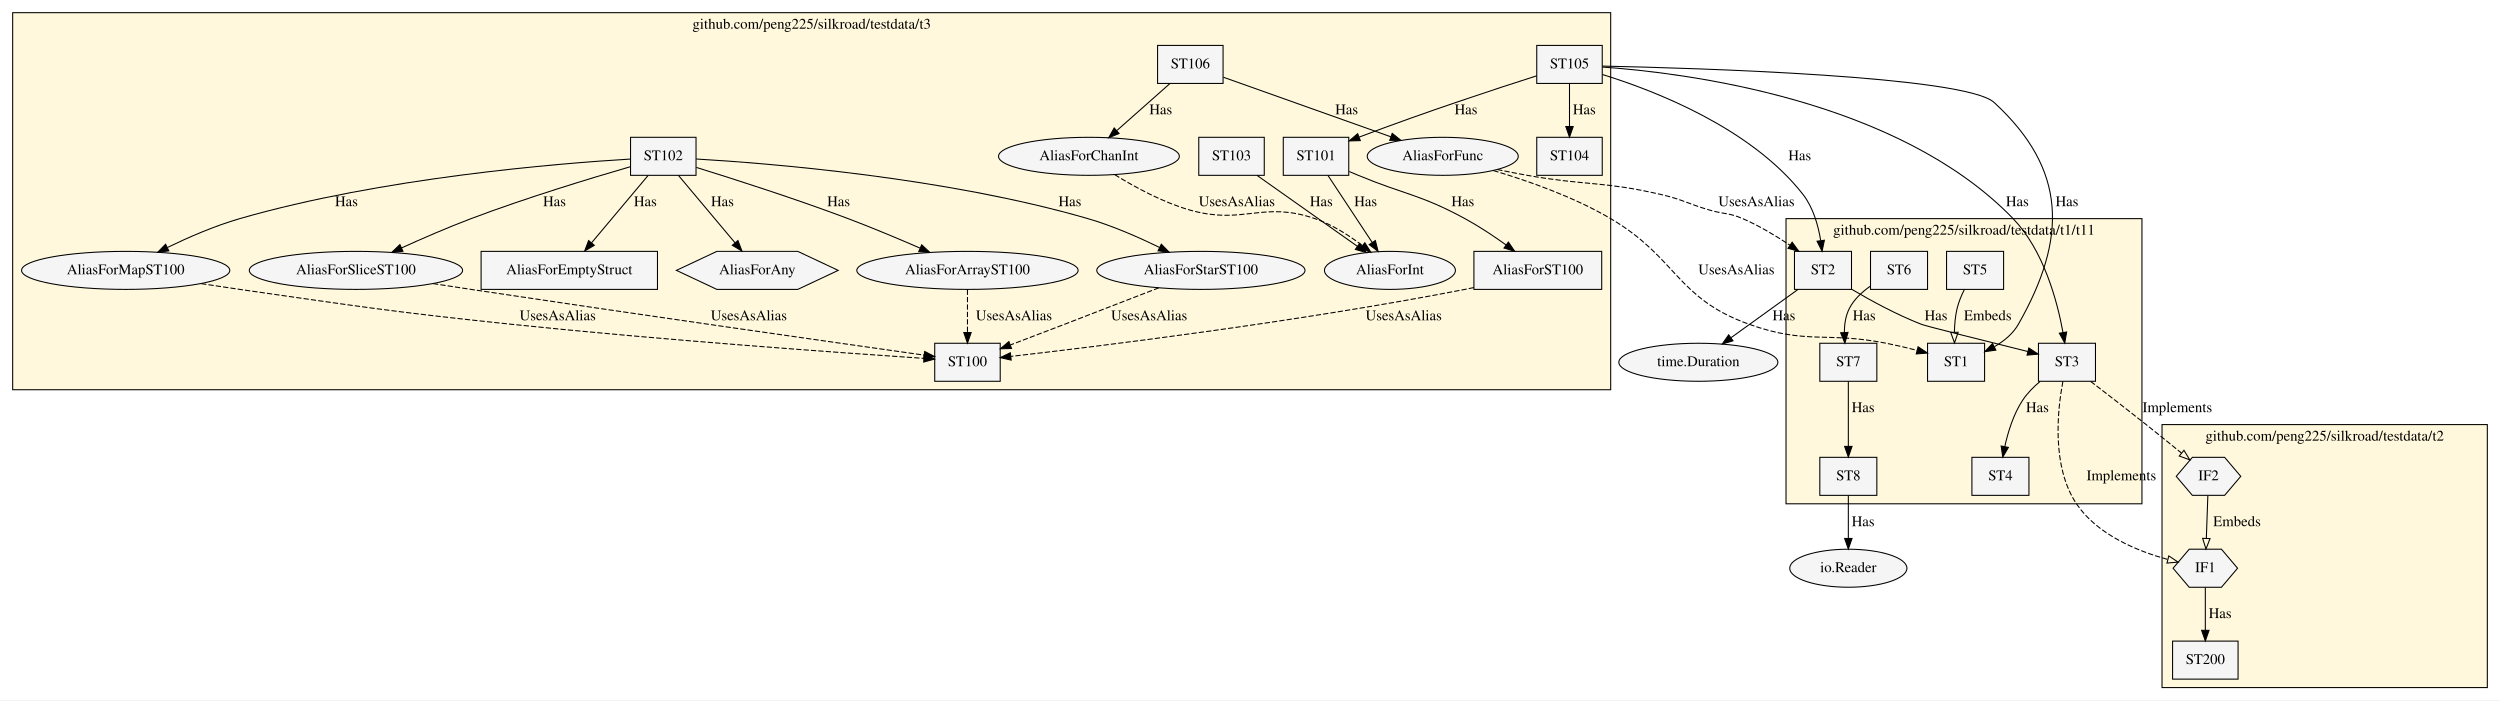
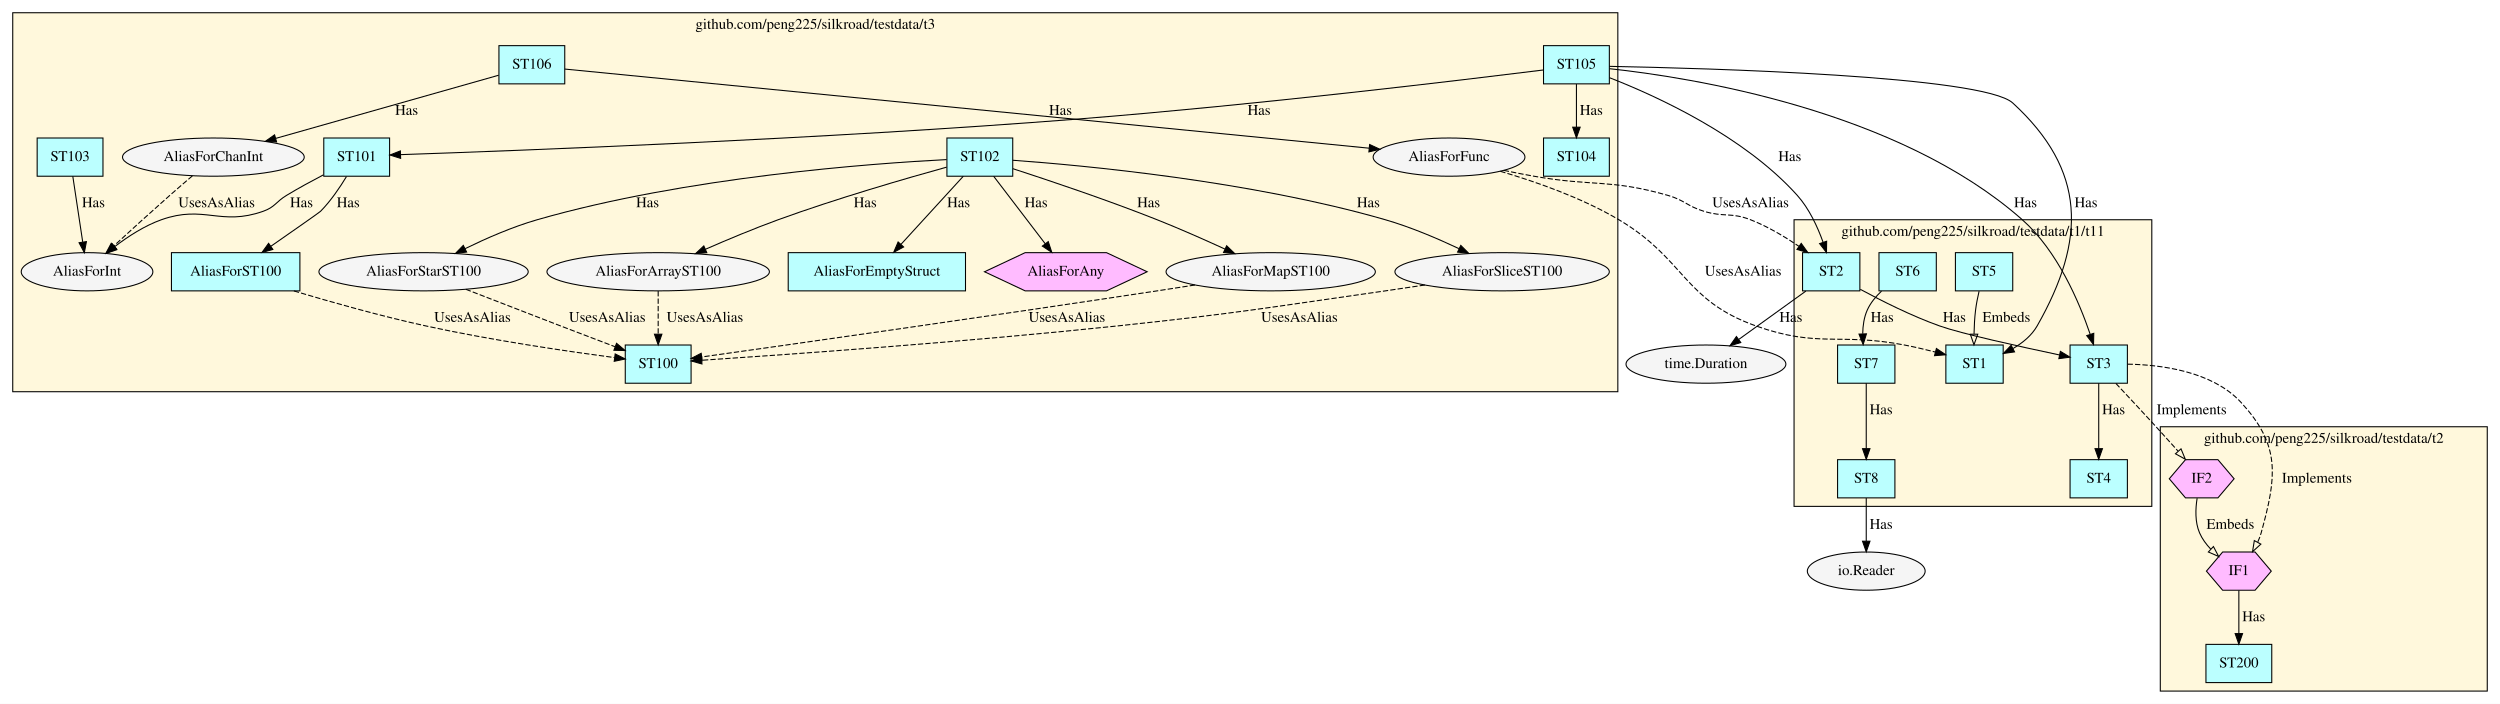
- <svg xmlns="http://www.w3.org/2000/svg" width="2367pt" height="663pt" viewBox="0.00 0.00 2367.00 663.00">
+ <svg xmlns="http://www.w3.org/2000/svg" width="2355pt" height="663pt" viewBox="0.00 0.00 2355.00 663.00">
  <g id="graph0" class="graph" transform="scale(1 1) rotate(0) translate(4 659)">
-     <polygon fill="white" stroke="transparent" points="-4,4 -4,-659 2363,-659 2363,4 -4,4" />
+     <polygon fill="white" stroke="transparent" points="-4,4 -4,-659 2351,-659 2351,4 -4,4" />
    <g id="clust1" class="cluster">
-       <polygon fill="cornsilk" stroke="black" points="2043,-8 2043,-257 2351,-257 2351,-8 2043,-8" />
-       <text text-anchor="middle" x="2197" y="-241.8" font-family="Times,serif" font-size="14.00">github.com/peng225/silkroad/testdata/t2</text>
+       <polygon fill="cornsilk" stroke="black" points="8,-290 8,-647 1520,-647 1520,-290 8,-290" />
+       <text text-anchor="middle" x="764" y="-631.8" font-family="Times,serif" font-size="14.00">github.com/peng225/silkroad/testdata/t3</text>
    </g>
    <g id="clust2" class="cluster">
-       <polygon fill="cornsilk" stroke="black" points="1687,-182 1687,-452 2024,-452 2024,-182 1687,-182" />
-       <text text-anchor="middle" x="1855.5" y="-436.8" font-family="Times,serif" font-size="14.00">github.com/peng225/silkroad/testdata/t1/t11</text>
+       <polygon fill="cornsilk" stroke="black" points="2031,-8 2031,-257 2339,-257 2339,-8 2031,-8" />
+       <text text-anchor="middle" x="2185" y="-241.8" font-family="Times,serif" font-size="14.00">github.com/peng225/silkroad/testdata/t2</text>
    </g>
    <g id="clust3" class="cluster">
-       <polygon fill="cornsilk" stroke="black" points="8,-290 8,-647 1521,-647 1521,-290 8,-290" />
-       <text text-anchor="middle" x="764.5" y="-631.8" font-family="Times,serif" font-size="14.00">github.com/peng225/silkroad/testdata/t3</text>
+       <polygon fill="cornsilk" stroke="black" points="1686,-182 1686,-452 2023,-452 2023,-182 1686,-182" />
+       <text text-anchor="middle" x="1854.5" y="-436.8" font-family="Times,serif" font-size="14.00">github.com/peng225/silkroad/testdata/t1/t11</text>
    </g>
    <g id="node1" class="node">
-       <polygon fill="whitesmoke" stroke="black" points="2115,-52 2053,-52 2053,-16 2115,-16 2115,-52" />
-       <text text-anchor="middle" x="2084" y="-30.3" font-family="Times,serif" font-size="14.00">ST200</text>
+       <polygon fill="#bbffff" stroke="black" points="278.5,-421 157.5,-421 157.5,-385 278.5,-385 278.5,-421" />
+       <text text-anchor="middle" x="218" y="-399.3" font-family="Times,serif" font-size="14.00">AliasForST100</text>
+     </g>
+     <g id="node7" class="node">
+       <polygon fill="#bbffff" stroke="black" points="647,-334 585,-334 585,-298 647,-298 647,-334" />
+       <text text-anchor="middle" x="616" y="-312.3" font-family="Times,serif" font-size="14.00">ST100</text>
+     </g>
+     <g id="edge5" class="edge">
+       <path fill="none" stroke="black" stroke-dasharray="5,2" d="M272.83,-384.94C308.05,-374.41 354.92,-361.21 397,-352 458.46,-338.55 530.68,-328.01 574.89,-322.15" />
+       <polygon fill="black" stroke="black" points="575.5,-325.6 584.96,-320.83 574.59,-318.66 575.5,-325.6" />
+       <text text-anchor="middle" x="441" y="-355.8" font-family="Times,serif" font-size="14.00">UsesAsAlias</text>
    </g>
    <g id="node2" class="node">
-       <polygon fill="whitesmoke" stroke="black" points="1773,-226 1719,-226 1719,-190 1773,-190 1773,-226" />
-       <text text-anchor="middle" x="1746" y="-204.3" font-family="Times,serif" font-size="14.00">ST8</text>
+       <polygon fill="#bbffff" stroke="black" points="950,-529 888,-529 888,-493 950,-493 950,-529" />
+       <text text-anchor="middle" x="919" y="-507.3" font-family="Times,serif" font-size="14.00">ST102</text>
+     </g>
+     <g id="node6" class="node">
+       <polygon fill="#bbffff" stroke="black" points="905.5,-421 738.5,-421 738.5,-385 905.5,-385 905.5,-421" />
+       <text text-anchor="middle" x="822" y="-399.3" font-family="Times,serif" font-size="14.00">AliasForEmptyStruct</text>
+     </g>
+     <g id="edge29" class="edge">
+       <path fill="none" stroke="black" d="M903.42,-492.97C887.53,-475.61 862.72,-448.5 844.67,-428.77" />
+       <polygon fill="black" stroke="black" points="847.2,-426.36 837.87,-421.34 842.04,-431.08 847.2,-426.36" />
+       <text text-anchor="middle" x="899" y="-463.8" font-family="Times,serif" font-size="14.00">Has</text>
+     </g>
+     <g id="node21" class="node">
+       <polygon fill="#ffbbff" stroke="black" points="1076.6,-403 1038.3,-421 961.7,-421 923.4,-403 961.7,-385 1038.3,-385 1076.6,-403" />
+       <text text-anchor="middle" x="1000" y="-399.3" font-family="Times,serif" font-size="14.00">AliasForAny</text>
+     </g>
+     <g id="edge28" class="edge">
+       <path fill="none" stroke="black" d="M932.01,-492.97C945.16,-475.76 965.63,-448.98 980.67,-429.29" />
+       <polygon fill="black" stroke="black" points="983.46,-431.41 986.75,-421.34 977.9,-427.16 983.46,-431.41" />
+       <text text-anchor="middle" x="972" y="-463.8" font-family="Times,serif" font-size="14.00">Has</text>
+     </g>
+     <g id="node23" class="node">
+       <ellipse fill="whitesmoke" stroke="black" cx="1193" cy="-403" rx="98.58" ry="18" />
+       <text text-anchor="middle" x="1193" y="-399.3" font-family="Times,serif" font-size="14.00">AliasForMapST100</text>
+     </g>
+     <g id="edge33" class="edge">
+       <path fill="none" stroke="black" d="M950.08,-500.11C983.84,-489.15 1039.22,-470.58 1086,-452 1107.3,-443.54 1130.56,-433.24 1149.94,-424.35" />
+       <polygon fill="black" stroke="black" points="1151.5,-427.49 1159.11,-420.12 1148.56,-421.13 1151.5,-427.49" />
+       <text text-anchor="middle" x="1078" y="-463.8" font-family="Times,serif" font-size="14.00">Has</text>
+     </g>
+     <g id="node24" class="node">
+       <ellipse fill="whitesmoke" stroke="black" cx="1411" cy="-403" rx="100.98" ry="18" />
+       <text text-anchor="middle" x="1411" y="-399.3" font-family="Times,serif" font-size="14.00">AliasForSliceST100</text>
+     </g>
+     <g id="edge32" class="edge">
+       <path fill="none" stroke="black" d="M950.04,-508.04C1015.87,-503.28 1173.88,-488.7 1301,-452 1324.68,-445.16 1349.95,-434.4 1370.3,-424.8" />
+       <polygon fill="black" stroke="black" points="1372.07,-427.83 1379.57,-420.34 1369.04,-421.52 1372.07,-427.83" />
+       <text text-anchor="middle" x="1285" y="-463.8" font-family="Times,serif" font-size="14.00">Has</text>
+     </g>
+     <g id="node25" class="node">
+       <ellipse fill="whitesmoke" stroke="black" cx="616" cy="-403" rx="104.78" ry="18" />
+       <text text-anchor="middle" x="616" y="-399.3" font-family="Times,serif" font-size="14.00">AliasForArrayST100</text>
+     </g>
+     <g id="edge31" class="edge">
+       <path fill="none" stroke="black" d="M887.73,-501.55C849.8,-491.05 784.1,-472.05 729,-452 706.07,-443.66 681.06,-433.18 660.4,-424.14" />
+       <polygon fill="black" stroke="black" points="661.81,-420.94 651.24,-420.1 658.98,-427.34 661.81,-420.94" />
+       <text text-anchor="middle" x="811" y="-463.8" font-family="Times,serif" font-size="14.00">Has</text>
+     </g>
+     <g id="node26" class="node">
+       <ellipse fill="whitesmoke" stroke="black" cx="395" cy="-403" rx="98.58" ry="18" />
+       <text text-anchor="middle" x="395" y="-399.3" font-family="Times,serif" font-size="14.00">AliasForStarST100</text>
+     </g>
+     <g id="edge30" class="edge">
+       <path fill="none" stroke="black" d="M887.77,-508.67C817.54,-505.04 642.32,-492.34 502,-452 478.69,-445.3 453.9,-434.44 434.06,-424.74" />
+       <polygon fill="black" stroke="black" points="435.54,-421.57 425.03,-420.25 432.42,-427.84 435.54,-421.57" />
+       <text text-anchor="middle" x="606" y="-463.8" font-family="Times,serif" font-size="14.00">Has</text>
+     </g>
+     <g id="node3" class="node">
+       <polygon fill="#bbffff" stroke="black" points="1512,-529 1450,-529 1450,-493 1512,-493 1512,-529" />
+       <text text-anchor="middle" x="1481" y="-507.3" font-family="Times,serif" font-size="14.00">ST104</text>
+     </g>
+     <g id="node4" class="node">
+       <polygon fill="#bbffff" stroke="black" points="528,-616 466,-616 466,-580 528,-580 528,-616" />
+       <text text-anchor="middle" x="497" y="-594.3" font-family="Times,serif" font-size="14.00">ST106</text>
+     </g>
+     <g id="node22" class="node">
+       <ellipse fill="whitesmoke" stroke="black" cx="1361" cy="-511" rx="71.49" ry="18" />
+       <text text-anchor="middle" x="1361" y="-507.3" font-family="Times,serif" font-size="14.00">AliasForFunc</text>
+     </g>
+     <g id="edge10" class="edge">
+       <path fill="none" stroke="black" d="M528,-593.95C650.76,-581.87 1104.84,-537.2 1285.83,-519.4" />
+       <polygon fill="black" stroke="black" points="1286.19,-522.88 1295.8,-518.41 1285.5,-515.91 1286.19,-522.88" />
+       <text text-anchor="middle" x="995" y="-550.8" font-family="Times,serif" font-size="14.00">Has</text>
+     </g>
+     <g id="node27" class="node">
+       <ellipse fill="whitesmoke" stroke="black" cx="197" cy="-511" rx="85.59" ry="18" />
+       <text text-anchor="middle" x="197" y="-507.3" font-family="Times,serif" font-size="14.00">AliasForChanInt</text>
+     </g>
+     <g id="edge11" class="edge">
+       <path fill="none" stroke="black" d="M465.74,-588.14C416.17,-574.1 318.7,-546.48 255.77,-528.65" />
+       <polygon fill="black" stroke="black" points="256.56,-525.24 245.98,-525.88 254.65,-531.97 256.56,-525.24" />
+       <text text-anchor="middle" x="379" y="-550.8" font-family="Times,serif" font-size="14.00">Has</text>
+     </g>
+     <g id="node5" class="node">
+       <polygon fill="#bbffff" stroke="black" points="1512,-616 1450,-616 1450,-580 1512,-580 1512,-616" />
+       <text text-anchor="middle" x="1481" y="-594.3" font-family="Times,serif" font-size="14.00">ST105</text>
+     </g>
+     <g id="edge26" class="edge">
+       <path fill="none" stroke="black" d="M1481,-579.8C1481,-568.16 1481,-552.55 1481,-539.24" />
+       <polygon fill="black" stroke="black" points="1484.5,-539.18 1481,-529.18 1477.5,-539.18 1484.5,-539.18" />
+       <text text-anchor="middle" x="1495" y="-550.8" font-family="Times,serif" font-size="14.00">Has</text>
+     </g>
+     <g id="node8" class="node">
+       <polygon fill="#bbffff" stroke="black" points="363,-529 301,-529 301,-493 363,-493 363,-529" />
+       <text text-anchor="middle" x="332" y="-507.3" font-family="Times,serif" font-size="14.00">ST101</text>
+     </g>
+     <g id="edge25" class="edge">
+       <path fill="none" stroke="black" d="M1449.84,-593.07C1374.78,-583.74 1177.95,-560.04 1013,-547 771.11,-527.88 480.02,-516.94 373.57,-513.34" />
+       <polygon fill="black" stroke="black" points="373.38,-509.83 363.26,-512.99 373.14,-516.83 373.38,-509.83" />
+       <text text-anchor="middle" x="1182" y="-550.8" font-family="Times,serif" font-size="14.00">Has</text>
+     </g>
+     <g id="node11" class="node">
+       <polygon fill="#bbffff" stroke="black" points="1748,-421 1694,-421 1694,-385 1748,-385 1748,-421" />
+       <text text-anchor="middle" x="1721" y="-399.3" font-family="Times,serif" font-size="14.00">ST2</text>
+     </g>
+     <g id="edge23" class="edge">
+       <path fill="none" stroke="black" d="M1512.17,-585.8C1556.73,-568.39 1638.78,-530.9 1689,-475 1700.27,-462.45 1708.15,-445.28 1713.28,-430.97" />
+       <polygon fill="black" stroke="black" points="1716.7,-431.75 1716.53,-421.15 1710.06,-429.55 1716.7,-431.75" />
+       <text text-anchor="middle" x="1682" y="-507.3" font-family="Times,serif" font-size="14.00">Has</text>
+     </g>
+     <g id="node12" class="node">
+       <polygon fill="#bbffff" stroke="black" points="2000,-334 1946,-334 1946,-298 2000,-298 2000,-334" />
+       <text text-anchor="middle" x="1973" y="-312.3" font-family="Times,serif" font-size="14.00">ST3</text>
+     </g>
+     <g id="edge24" class="edge">
+       <path fill="none" stroke="black" d="M1512.18,-594.29C1587.82,-586.17 1783.47,-555.78 1901,-452 1934.13,-422.75 1954.61,-374.49 1964.89,-344.29" />
+       <polygon fill="black" stroke="black" points="1968.33,-345.02 1968.1,-334.43 1961.68,-342.85 1968.33,-345.02" />
+       <text text-anchor="middle" x="1904" y="-463.8" font-family="Times,serif" font-size="14.00">Has</text>
+     </g>
+     <g id="node18" class="node">
+       <polygon fill="#bbffff" stroke="black" points="1883,-334 1829,-334 1829,-298 1883,-298 1883,-334" />
+       <text text-anchor="middle" x="1856" y="-312.3" font-family="Times,serif" font-size="14.00">ST1</text>
+     </g>
+     <g id="edge22" class="edge">
+       <path fill="none" stroke="black" d="M1512.05,-596.5C1603.01,-594.76 1864.17,-587.54 1892,-562 1961.18,-498.52 1961.46,-433.59 1915,-352 1909.83,-342.92 1901.27,-335.95 1892.25,-330.71" />
+       <polygon fill="black" stroke="black" points="1893.69,-327.51 1883.19,-326.04 1890.48,-333.74 1893.69,-327.51" />
+       <text text-anchor="middle" x="1961" y="-463.8" font-family="Times,serif" font-size="14.00">Has</text>
+     </g>
+     <g id="edge3" class="edge">
+       <path fill="none" stroke="black" d="M322.36,-492.65C316.2,-482.46 307.58,-469.71 298,-460 296.95,-458.93 272.7,-442 251.18,-427.03" />
+       <polygon fill="black" stroke="black" points="253.02,-424.04 242.81,-421.21 249.02,-429.79 253.02,-424.04" />
+       <text text-anchor="middle" x="324" y="-463.8" font-family="Times,serif" font-size="14.00">Has</text>
+     </g>
+     <g id="node28" class="node">
+       <ellipse fill="whitesmoke" stroke="black" cx="78" cy="-403" rx="61.99" ry="18" />
+       <text text-anchor="middle" x="78" y="-399.3" font-family="Times,serif" font-size="14.00">AliasForInt</text>
+     </g>
+     <g id="edge4" class="edge">
+       <path fill="none" stroke="black" d="M300.71,-494.32C289.6,-488.51 277.1,-481.7 266,-475 255.87,-468.89 255.15,-463.96 244,-460 203.65,-445.69 188.33,-466.36 148,-452 132.21,-446.38 116.63,-436.27 104.19,-426.78" />
+       <polygon fill="black" stroke="black" points="106.13,-423.85 96.12,-420.37 101.78,-429.33 106.13,-423.85" />
+       <text text-anchor="middle" x="280" y="-463.8" font-family="Times,serif" font-size="14.00">Has</text>
+     </g>
+     <g id="node9" class="node">
+       <polygon fill="#bbffff" stroke="black" points="93,-529 31,-529 31,-493 93,-493 93,-529" />
+       <text text-anchor="middle" x="62" y="-507.3" font-family="Times,serif" font-size="14.00">ST103</text>
+     </g>
+     <g id="edge14" class="edge">
+       <path fill="none" stroke="black" d="M64.57,-492.97C67.09,-476.28 70.97,-450.58 73.91,-431.08" />
+       <polygon fill="black" stroke="black" points="77.4,-431.4 75.44,-420.99 70.48,-430.35 77.4,-431.4" />
+       <text text-anchor="middle" x="84" y="-463.8" font-family="Times,serif" font-size="14.00">Has</text>
+     </g>
+     <g id="node10" class="node">
+       <polygon fill="#bbffff" stroke="black" points="2136,-52 2074,-52 2074,-16 2136,-16 2136,-52" />
+       <text text-anchor="middle" x="2105" y="-30.3" font-family="Times,serif" font-size="14.00">ST200</text>
+     </g>
+     <g id="edge1" class="edge">
+       <path fill="none" stroke="black" d="M1748.4,-386.45C1768.53,-375.56 1796.81,-361.34 1823,-352 1843.49,-344.69 1898.53,-332.54 1935.92,-324.65" />
+       <polygon fill="black" stroke="black" points="1936.88,-328.02 1945.95,-322.54 1935.45,-321.17 1936.88,-328.02" />
+       <text text-anchor="middle" x="1837" y="-355.8" font-family="Times,serif" font-size="14.00">Has</text>
    </g>
    <g id="node29" class="node">
-       <ellipse fill="whitesmoke" stroke="black" cx="1746" cy="-121" rx="55.49" ry="18" />
-       <text text-anchor="middle" x="1746" y="-117.3" font-family="Times,serif" font-size="14.00">io.Reader</text>
-     </g>
-     <g id="edge1" class="edge">
-       <path fill="none" stroke="black" d="M1746,-189.8C1746,-178.16 1746,-162.55 1746,-149.24" />
-       <polygon fill="black" stroke="black" points="1749.5,-149.18 1746,-139.18 1742.5,-149.18 1749.5,-149.18" />
-       <text text-anchor="middle" x="1760" y="-160.8" font-family="Times,serif" font-size="14.00">Has</text>
-     </g>
-     <g id="node3" class="node">
-       <polygon fill="whitesmoke" stroke="black" points="1875,-334 1821,-334 1821,-298 1875,-298 1875,-334" />
-       <text text-anchor="middle" x="1848" y="-312.3" font-family="Times,serif" font-size="14.00">ST1</text>
-     </g>
-     <g id="node4" class="node">
-       <polygon fill="whitesmoke" stroke="black" points="1749,-421 1695,-421 1695,-385 1749,-385 1749,-421" />
-       <text text-anchor="middle" x="1722" y="-399.3" font-family="Times,serif" font-size="14.00">ST2</text>
-     </g>
-     <g id="node5" class="node">
-       <polygon fill="whitesmoke" stroke="black" points="1980,-334 1926,-334 1926,-298 1980,-298 1980,-334" />
-       <text text-anchor="middle" x="1953" y="-312.3" font-family="Times,serif" font-size="14.00">ST3</text>
+       <ellipse fill="whitesmoke" stroke="black" cx="1603" cy="-316" rx="75.29" ry="18" />
+       <text text-anchor="middle" x="1603" y="-312.3" font-family="Times,serif" font-size="14.00">time.Duration</text>
+     </g>
+     <g id="edge2" class="edge">
+       <path fill="none" stroke="black" d="M1697.12,-384.8C1678.94,-371.7 1653.75,-353.56 1634.01,-339.34" />
+       <polygon fill="black" stroke="black" points="1635.8,-336.32 1625.64,-333.31 1631.71,-342 1635.8,-336.32" />
+       <text text-anchor="middle" x="1683" y="-355.8" font-family="Times,serif" font-size="14.00">Has</text>
+     </g>
+     <g id="node13" class="node">
+       <polygon fill="#bbffff" stroke="black" points="2000,-226 1946,-226 1946,-190 2000,-190 2000,-226" />
+       <text text-anchor="middle" x="1973" y="-204.3" font-family="Times,serif" font-size="14.00">ST4</text>
+     </g>
+     <g id="edge6" class="edge">
+       <path fill="none" stroke="black" d="M1973,-297.97C1973,-281.38 1973,-255.88 1973,-236.43" />
+       <polygon fill="black" stroke="black" points="1976.5,-236.34 1973,-226.34 1969.5,-236.34 1976.5,-236.34" />
+       <text text-anchor="middle" x="1987" y="-268.8" font-family="Times,serif" font-size="14.00">Has</text>
+     </g>
+     <g id="node19" class="node">
+       <polygon fill="#ffbbff" stroke="black" points="2135.54,-121 2120.27,-139 2089.73,-139 2074.46,-121 2089.73,-103 2120.27,-103 2135.54,-121" />
+       <text text-anchor="middle" x="2105" y="-117.3" font-family="Times,serif" font-size="14.00">IF1</text>
+     </g>
+     <g id="edge8" class="edge">
+       <path fill="none" stroke="black" stroke-dasharray="5,2" d="M2000.18,-315.96C2030.76,-315.46 2079.7,-309.61 2107,-280 2144.49,-239.33 2140.77,-210.31 2126,-157 2125.18,-154.02 2124.02,-151.04 2122.68,-148.15" />
+       <polygon fill="none" stroke="black" points="2125.73,-146.44 2117.89,-139.31 2119.57,-149.77 2125.73,-146.44" />
+       <text text-anchor="middle" x="2178.5" y="-204.3" font-family="Times,serif" font-size="14.00">Implements</text>
+     </g>
+     <g id="node20" class="node">
+       <polygon fill="#ffbbff" stroke="black" points="2100.54,-208 2085.27,-226 2054.73,-226 2039.46,-208 2054.73,-190 2085.27,-190 2100.54,-208" />
+       <text text-anchor="middle" x="2070" y="-204.3" font-family="Times,serif" font-size="14.00">IF2</text>
+     </g>
+     <g id="edge7" class="edge">
+       <path fill="none" stroke="black" stroke-dasharray="5,2" d="M1989.15,-297.82C1999.93,-286.32 2014.38,-270.82 2027,-257 2033.76,-249.6 2041.05,-241.5 2047.68,-234.1" />
+       <polygon fill="none" stroke="black" points="2050.5,-236.19 2054.56,-226.4 2045.28,-231.53 2050.5,-236.19" />
+       <text text-anchor="middle" x="2060.5" y="-268.8" font-family="Times,serif" font-size="14.00">Implements</text>
+     </g>
+     <g id="node14" class="node">
+       <polygon fill="#bbffff" stroke="black" points="1892,-421 1838,-421 1838,-385 1892,-385 1892,-421" />
+       <text text-anchor="middle" x="1865" y="-399.3" font-family="Times,serif" font-size="14.00">ST5</text>
+     </g>
+     <g id="edge18" class="edge">
+       <path fill="none" stroke="black" d="M1860.3,-384.68C1858.98,-379.08 1857.72,-372.82 1857,-367 1856.1,-359.7 1855.69,-351.77 1855.54,-344.41" />
+       <polygon fill="none" stroke="black" points="1859.04,-344.17 1855.48,-334.19 1852.04,-344.21 1859.04,-344.17" />
+       <text text-anchor="middle" x="1886" y="-355.8" font-family="Times,serif" font-size="14.00">Embeds</text>
+     </g>
+     <g id="node15" class="node">
+       <polygon fill="#bbffff" stroke="black" points="1820,-421 1766,-421 1766,-385 1820,-385 1820,-421" />
+       <text text-anchor="middle" x="1793" y="-399.3" font-family="Times,serif" font-size="14.00">ST6</text>
+     </g>
+     <g id="node16" class="node">
+       <polygon fill="#bbffff" stroke="black" points="1781,-334 1727,-334 1727,-298 1781,-298 1781,-334" />
+       <text text-anchor="middle" x="1754" y="-312.3" font-family="Times,serif" font-size="14.00">ST7</text>
    </g>
    <g id="edge16" class="edge">
-       <path fill="none" stroke="black" d="M1749.23,-385.06C1767.33,-374.38 1791.93,-360.97 1815,-352 1819.79,-350.14 1876.73,-335.89 1915.95,-326.16" />
-       <polygon fill="black" stroke="black" points="1916.88,-329.53 1925.75,-323.73 1915.2,-322.74 1916.88,-329.53" />
-       <text text-anchor="middle" x="1829" y="-355.8" font-family="Times,serif" font-size="14.00">Has</text>
+       <path fill="none" stroke="black" d="M1768.39,-384.77C1763.01,-379.71 1758.02,-373.71 1755,-367 1751.9,-360.11 1750.79,-352.13 1750.68,-344.6" />
+       <polygon fill="black" stroke="black" points="1754.18,-344.53 1751.08,-334.4 1747.19,-344.26 1754.18,-344.53" />
+       <text text-anchor="middle" x="1769" y="-355.8" font-family="Times,serif" font-size="14.00">Has</text>
+     </g>
+     <g id="node17" class="node">
+       <polygon fill="#bbffff" stroke="black" points="1781,-226 1727,-226 1727,-190 1781,-190 1781,-226" />
+       <text text-anchor="middle" x="1754" y="-204.3" font-family="Times,serif" font-size="14.00">ST8</text>
+     </g>
+     <g id="edge12" class="edge">
+       <path fill="none" stroke="black" d="M1754,-297.97C1754,-281.38 1754,-255.88 1754,-236.43" />
+       <polygon fill="black" stroke="black" points="1757.5,-236.34 1754,-226.34 1750.5,-236.34 1757.5,-236.34" />
+       <text text-anchor="middle" x="1768" y="-268.8" font-family="Times,serif" font-size="14.00">Has</text>
    </g>
    <g id="node30" class="node">
-       <ellipse fill="whitesmoke" stroke="black" cx="1604" cy="-316" rx="75.29" ry="18" />
-       <text text-anchor="middle" x="1604" y="-312.3" font-family="Times,serif" font-size="14.00">time.Duration</text>
+       <ellipse fill="whitesmoke" stroke="black" cx="1754" cy="-121" rx="55.49" ry="18" />
+       <text text-anchor="middle" x="1754" y="-117.3" font-family="Times,serif" font-size="14.00">io.Reader</text>
+     </g>
+     <g id="edge9" class="edge">
+       <path fill="none" stroke="black" d="M1754,-189.8C1754,-178.16 1754,-162.55 1754,-149.24" />
+       <polygon fill="black" stroke="black" points="1757.5,-149.18 1754,-139.18 1750.5,-149.18 1757.5,-149.18" />
+       <text text-anchor="middle" x="1768" y="-160.8" font-family="Times,serif" font-size="14.00">Has</text>
+     </g>
+     <g id="edge34" class="edge">
+       <path fill="none" stroke="black" d="M2105,-102.8C2105,-91.16 2105,-75.55 2105,-62.24" />
+       <polygon fill="black" stroke="black" points="2108.5,-62.18 2105,-52.18 2101.5,-62.18 2108.5,-62.18" />
+       <text text-anchor="middle" x="2119" y="-73.8" font-family="Times,serif" font-size="14.00">Has</text>
+     </g>
+     <g id="edge35" class="edge">
+       <path fill="none" stroke="black" d="M2065.7,-189.66C2064.1,-179.71 2063.6,-167.21 2068,-157 2070.42,-151.38 2074.23,-146.24 2078.51,-141.74" />
+       <polygon fill="none" stroke="black" points="2081.05,-144.15 2085.99,-134.77 2076.28,-139.03 2081.05,-144.15" />
+       <text text-anchor="middle" x="2097" y="-160.8" font-family="Times,serif" font-size="14.00">Embeds</text>
+     </g>
+     <g id="edge21" class="edge">
+       <path fill="none" stroke="black" stroke-dasharray="5,2" d="M1412.54,-498.51C1421.99,-496.56 1431.77,-494.64 1441,-493 1496.7,-483.12 1512.61,-490.56 1567,-475 1582.88,-470.46 1585.21,-464.84 1601,-460 1620,-454.17 1626.48,-459.22 1645,-452 1660.98,-445.77 1677.25,-436.04 1690.62,-426.97" />
+       <polygon fill="black" stroke="black" points="1692.76,-429.74 1698.95,-421.14 1688.74,-424 1692.76,-429.74" />
+       <text text-anchor="middle" x="1645" y="-463.8" font-family="Times,serif" font-size="14.00">UsesAsAlias</text>
+     </g>
+     <g id="edge20" class="edge">
+       <path fill="none" stroke="black" stroke-dasharray="5,2" d="M1409.29,-497.65C1442.17,-488.02 1485.93,-472.79 1521,-452 1583.4,-415.01 1581.67,-376.36 1650,-352 1709.09,-330.94 1728.39,-345.85 1790,-334 1799.47,-332.18 1809.6,-329.79 1819.01,-327.39" />
+       <polygon fill="black" stroke="black" points="1820.1,-330.72 1828.88,-324.8 1818.32,-323.95 1820.1,-330.72" />
+       <text text-anchor="middle" x="1638" y="-399.3" font-family="Times,serif" font-size="14.00">UsesAsAlias</text>
+     </g>
+     <g id="edge27" class="edge">
+       <path fill="none" stroke="black" stroke-dasharray="5,2" d="M1121.65,-390.52C1109.75,-388.65 1097.53,-386.75 1086,-385 927.67,-360.97 739.03,-334.26 657.23,-322.77" />
+       <polygon fill="black" stroke="black" points="657.48,-319.27 647.09,-321.35 656.51,-326.2 657.48,-319.27" />
+       <text text-anchor="middle" x="1001" y="-355.8" font-family="Times,serif" font-size="14.00">UsesAsAlias</text>
    </g>
    <g id="edge17" class="edge">
-       <path fill="none" stroke="black" d="M1698.12,-384.8C1679.94,-371.7 1654.75,-353.56 1635.01,-339.34" />
-       <polygon fill="black" stroke="black" points="1636.8,-336.32 1626.64,-333.31 1632.71,-342 1636.8,-336.32" />
-       <text text-anchor="middle" x="1685" y="-355.8" font-family="Times,serif" font-size="14.00">Has</text>
-     </g>
-     <g id="node6" class="node">
-       <polygon fill="whitesmoke" stroke="black" points="1917,-226 1863,-226 1863,-190 1917,-190 1917,-226" />
-       <text text-anchor="middle" x="1890" y="-204.3" font-family="Times,serif" font-size="14.00">ST4</text>
-     </g>
-     <g id="edge6" class="edge">
-       <path fill="none" stroke="black" d="M1927.53,-297.85C1921.41,-292.72 1915.38,-286.66 1911,-280 1902.39,-266.91 1897.22,-250.18 1894.16,-236.25" />
-       <polygon fill="black" stroke="black" points="1897.56,-235.4 1892.21,-226.25 1890.69,-236.74 1897.56,-235.4" />
-       <text text-anchor="middle" x="1925" y="-268.8" font-family="Times,serif" font-size="14.00">Has</text>
-     </g>
-     <g id="node20" class="node">
-       <polygon fill="whitesmoke" stroke="black" points="2114.54,-121 2099.27,-139 2068.73,-139 2053.46,-121 2068.73,-103 2099.27,-103 2114.54,-121" />
-       <text text-anchor="middle" x="2084" y="-117.3" font-family="Times,serif" font-size="14.00">IF1</text>
-     </g>
-     <g id="edge7" class="edge">
-       <path fill="none" stroke="black" stroke-dasharray="5,2" d="M1949.11,-297.75C1944.01,-270.6 1938.29,-217.37 1962,-182 1981.61,-152.75 2019.79,-137.22 2048.24,-129.35" />
-       <polygon fill="none" stroke="black" points="2049.42,-132.66 2058.23,-126.78 2047.68,-125.88 2049.42,-132.66" />
-       <text text-anchor="middle" x="2004.5" y="-204.3" font-family="Times,serif" font-size="14.00">Implements</text>
-     </g>
-     <g id="node21" class="node">
-       <polygon fill="whitesmoke" stroke="black" points="2117.54,-208 2102.27,-226 2071.73,-226 2056.46,-208 2071.73,-190 2102.27,-190 2117.54,-208" />
-       <text text-anchor="middle" x="2087" y="-204.3" font-family="Times,serif" font-size="14.00">IF2</text>
-     </g>
-     <g id="edge5" class="edge">
-       <path fill="none" stroke="black" stroke-dasharray="5,2" d="M1975.43,-297.89C1990.39,-286.41 2010.46,-270.91 2028,-257 2039.02,-248.26 2051.08,-238.48 2061.42,-230.04" />
-       <polygon fill="none" stroke="black" points="2063.76,-232.65 2069.28,-223.61 2059.32,-227.23 2063.76,-232.65" />
-       <text text-anchor="middle" x="2057.5" y="-268.8" font-family="Times,serif" font-size="14.00">Implements</text>
-     </g>
-     <g id="node7" class="node">
-       <polygon fill="whitesmoke" stroke="black" points="1893,-421 1839,-421 1839,-385 1893,-385 1893,-421" />
-       <text text-anchor="middle" x="1866" y="-399.3" font-family="Times,serif" font-size="14.00">ST5</text>
-     </g>
-     <g id="edge3" class="edge">
-       <path fill="none" stroke="black" d="M1855.8,-384.75C1853.06,-379.26 1850.45,-373.04 1849,-367 1847.28,-359.85 1846.59,-351.97 1846.43,-344.61" />
-       <polygon fill="none" stroke="black" points="1849.94,-344.39 1846.53,-334.36 1842.94,-344.32 1849.94,-344.39" />
-       <text text-anchor="middle" x="1878" y="-355.8" font-family="Times,serif" font-size="14.00">Embeds</text>
-     </g>
-     <g id="node8" class="node">
-       <polygon fill="whitesmoke" stroke="black" points="1821,-421 1767,-421 1767,-385 1821,-385 1821,-421" />
-       <text text-anchor="middle" x="1794" y="-399.3" font-family="Times,serif" font-size="14.00">ST6</text>
-     </g>
-     <g id="node9" class="node">
-       <polygon fill="whitesmoke" stroke="black" points="1773,-334 1719,-334 1719,-298 1773,-298 1773,-334" />
-       <text text-anchor="middle" x="1746" y="-312.3" font-family="Times,serif" font-size="14.00">ST7</text>
-     </g>
-     <g id="edge11" class="edge">
-       <path fill="none" stroke="black" d="M1766.61,-387.91C1758.88,-382.48 1751.38,-375.5 1747,-367 1743.45,-360.1 1742.26,-351.92 1742.21,-344.2" />
-       <polygon fill="black" stroke="black" points="1745.71,-344.29 1742.73,-334.12 1738.72,-343.92 1745.71,-344.29" />
-       <text text-anchor="middle" x="1761" y="-355.8" font-family="Times,serif" font-size="14.00">Has</text>
-     </g>
-     <g id="edge8" class="edge">
-       <path fill="none" stroke="black" d="M1746,-297.97C1746,-281.38 1746,-255.88 1746,-236.43" />
-       <polygon fill="black" stroke="black" points="1749.5,-236.34 1746,-226.34 1742.5,-236.34 1749.5,-236.34" />
-       <text text-anchor="middle" x="1760" y="-268.8" font-family="Times,serif" font-size="14.00">Has</text>
-     </g>
-     <g id="node10" class="node">
-       <polygon fill="whitesmoke" stroke="black" points="1512.5,-421 1391.5,-421 1391.5,-385 1512.5,-385 1512.5,-421" />
-       <text text-anchor="middle" x="1452" y="-399.3" font-family="Times,serif" font-size="14.00">AliasForST100</text>
-     </g>
-     <g id="node11" class="node">
-       <polygon fill="whitesmoke" stroke="black" points="943,-334 881,-334 881,-298 943,-298 943,-334" />
-       <text text-anchor="middle" x="912" y="-312.3" font-family="Times,serif" font-size="14.00">ST100</text>
-     </g>
-     <g id="edge12" class="edge">
-       <path fill="none" stroke="black" stroke-dasharray="5,2" d="M1391.49,-386.74C1388.63,-386.13 1385.79,-385.54 1383,-385 1225.29,-354.27 1035.38,-330.98 953.21,-321.57" />
-       <polygon fill="black" stroke="black" points="953.37,-318.06 943.04,-320.41 952.58,-325.02 953.37,-318.06" />
-       <text text-anchor="middle" x="1325" y="-355.8" font-family="Times,serif" font-size="14.00">UsesAsAlias</text>
-     </g>
-     <g id="node12" class="node">
-       <polygon fill="whitesmoke" stroke="black" points="1193,-529 1131,-529 1131,-493 1193,-493 1193,-529" />
-       <text text-anchor="middle" x="1162" y="-507.3" font-family="Times,serif" font-size="14.00">ST103</text>
-     </g>
-     <g id="node28" class="node">
-       <ellipse fill="whitesmoke" stroke="black" cx="1312" cy="-403" rx="61.99" ry="18" />
-       <text text-anchor="middle" x="1312" y="-399.3" font-family="Times,serif" font-size="14.00">AliasForInt</text>
-     </g>
-     <g id="edge20" class="edge">
-       <path fill="none" stroke="black" d="M1186.1,-492.97C1211.92,-474.72 1252.97,-445.71 1281.14,-425.81" />
-       <polygon fill="black" stroke="black" points="1283.29,-428.58 1289.43,-419.95 1279.25,-422.86 1283.29,-428.58" />
-       <text text-anchor="middle" x="1247" y="-463.8" font-family="Times,serif" font-size="14.00">Has</text>
-     </g>
-     <g id="node13" class="node">
-       <polygon fill="whitesmoke" stroke="black" points="1154,-616 1092,-616 1092,-580 1154,-580 1154,-616" />
-       <text text-anchor="middle" x="1123" y="-594.3" font-family="Times,serif" font-size="14.00">ST106</text>
-     </g>
-     <g id="node22" class="node">
-       <ellipse fill="whitesmoke" stroke="black" cx="1362" cy="-511" rx="71.49" ry="18" />
-       <text text-anchor="middle" x="1362" y="-507.3" font-family="Times,serif" font-size="14.00">AliasForFunc</text>
-     </g>
-     <g id="edge30" class="edge">
-       <path fill="none" stroke="black" d="M1154.25,-585.89C1194.61,-571.53 1265.33,-546.38 1312.91,-529.46" />
-       <polygon fill="black" stroke="black" points="1314.15,-532.73 1322.4,-526.09 1311.8,-526.14 1314.15,-532.73" />
-       <text text-anchor="middle" x="1271" y="-550.8" font-family="Times,serif" font-size="14.00">Has</text>
-     </g>
-     <g id="node27" class="node">
-       <ellipse fill="whitesmoke" stroke="black" cx="1027" cy="-511" rx="85.59" ry="18" />
-       <text text-anchor="middle" x="1027" y="-507.3" font-family="Times,serif" font-size="14.00">AliasForChanInt</text>
-     </g>
-     <g id="edge29" class="edge">
-       <path fill="none" stroke="black" d="M1103.57,-579.8C1089.2,-567.08 1069.46,-549.6 1053.62,-535.57" />
-       <polygon fill="black" stroke="black" points="1055.55,-532.61 1045.74,-528.6 1050.91,-537.85 1055.55,-532.61" />
-       <text text-anchor="middle" x="1095" y="-550.8" font-family="Times,serif" font-size="14.00">Has</text>
-     </g>
-     <g id="node14" class="node">
-       <polygon fill="whitesmoke" stroke="black" points="618.5,-421 451.5,-421 451.5,-385 618.5,-385 618.5,-421" />
-       <text text-anchor="middle" x="535" y="-399.3" font-family="Times,serif" font-size="14.00">AliasForEmptyStruct</text>
-     </g>
-     <g id="node15" class="node">
-       <polygon fill="whitesmoke" stroke="black" points="1273,-529 1211,-529 1211,-493 1273,-493 1273,-529" />
-       <text text-anchor="middle" x="1242" y="-507.3" font-family="Times,serif" font-size="14.00">ST101</text>
-     </g>
-     <g id="edge21" class="edge">
-       <path fill="none" stroke="black" d="M1273.42,-496.59C1276.32,-495.37 1279.21,-494.16 1282,-493 1326.74,-474.41 1340.41,-475.09 1383,-452 1396.32,-444.78 1410.18,-435.52 1421.96,-427.07" />
-       <polygon fill="black" stroke="black" points="1424.12,-429.82 1430.12,-421.1 1419.99,-424.17 1424.12,-429.82" />
-       <text text-anchor="middle" x="1381" y="-463.8" font-family="Times,serif" font-size="14.00">Has</text>
-     </g>
-     <g id="edge22" class="edge">
-       <path fill="none" stroke="black" d="M1253.25,-492.97C1264.57,-475.82 1282.19,-449.14 1295.18,-429.47" />
-       <polygon fill="black" stroke="black" points="1298.19,-431.26 1300.78,-420.99 1292.35,-427.4 1298.19,-431.26" />
-       <text text-anchor="middle" x="1289" y="-463.8" font-family="Times,serif" font-size="14.00">Has</text>
-     </g>
-     <g id="node16" class="node">
-       <polygon fill="whitesmoke" stroke="black" points="655,-529 593,-529 593,-493 655,-493 655,-529" />
-       <text text-anchor="middle" x="624" y="-507.3" font-family="Times,serif" font-size="14.00">ST102</text>
-     </g>
-     <g id="edge27" class="edge">
-       <path fill="none" stroke="black" d="M609.7,-492.97C595.19,-475.69 572.57,-448.74 556.02,-429.03" />
-       <polygon fill="black" stroke="black" points="558.67,-426.75 549.56,-421.34 553.31,-431.25 558.67,-426.75" />
-       <text text-anchor="middle" x="607" y="-463.8" font-family="Times,serif" font-size="14.00">Has</text>
-     </g>
-     <g id="node19" class="node">
-       <polygon fill="whitesmoke" stroke="black" points="789.6,-403 751.3,-421 674.7,-421 636.4,-403 674.7,-385 751.3,-385 789.6,-403" />
-       <text text-anchor="middle" x="713" y="-399.3" font-family="Times,serif" font-size="14.00">AliasForAny</text>
-     </g>
-     <g id="edge26" class="edge">
-       <path fill="none" stroke="black" d="M638.3,-492.97C652.81,-475.69 675.43,-448.74 691.98,-429.03" />
-       <polygon fill="black" stroke="black" points="694.69,-431.25 698.44,-421.34 689.33,-426.75 694.69,-431.25" />
-       <text text-anchor="middle" x="680" y="-463.8" font-family="Times,serif" font-size="14.00">Has</text>
-     </g>
-     <g id="node23" class="node">
-       <ellipse fill="whitesmoke" stroke="black" cx="115" cy="-403" rx="98.58" ry="18" />
-       <text text-anchor="middle" x="115" y="-399.3" font-family="Times,serif" font-size="14.00">AliasForMapST100</text>
-     </g>
-     <g id="edge25" class="edge">
-       <path fill="none" stroke="black" d="M592.96,-508.41C524.78,-504.3 357.32,-490.76 223,-452 199.51,-445.22 174.5,-434.36 154.46,-424.68" />
-       <polygon fill="black" stroke="black" points="155.86,-421.47 145.34,-420.19 152.77,-427.75 155.86,-421.47" />
-       <text text-anchor="middle" x="324" y="-463.8" font-family="Times,serif" font-size="14.00">Has</text>
-     </g>
-     <g id="node24" class="node">
-       <ellipse fill="whitesmoke" stroke="black" cx="333" cy="-403" rx="100.98" ry="18" />
-       <text text-anchor="middle" x="333" y="-399.3" font-family="Times,serif" font-size="14.00">AliasForSliceST100</text>
-     </g>
-     <g id="edge24" class="edge">
-       <path fill="none" stroke="black" d="M592.74,-501.14C556.21,-490.53 494.11,-471.71 442,-452 419.96,-443.66 395.95,-433.24 376.08,-424.23" />
-       <polygon fill="black" stroke="black" points="377.53,-421.05 366.98,-420.08 374.62,-427.42 377.53,-421.05" />
-       <text text-anchor="middle" x="521" y="-463.8" font-family="Times,serif" font-size="14.00">Has</text>
-     </g>
-     <g id="node25" class="node">
-       <ellipse fill="whitesmoke" stroke="black" cx="912" cy="-403" rx="104.78" ry="18" />
-       <text text-anchor="middle" x="912" y="-399.3" font-family="Times,serif" font-size="14.00">AliasForArrayST100</text>
-     </g>
-     <g id="edge23" class="edge">
-       <path fill="none" stroke="black" d="M655.25,-500.49C690.47,-489.58 749.29,-470.76 799,-452 821.64,-443.46 846.42,-433.05 866.99,-424.12" />
-       <polygon fill="black" stroke="black" points="868.66,-427.21 876.42,-419.99 865.86,-420.79 868.66,-427.21" />
-       <text text-anchor="middle" x="790" y="-463.8" font-family="Times,serif" font-size="14.00">Has</text>
-     </g>
-     <g id="node26" class="node">
-       <ellipse fill="whitesmoke" stroke="black" cx="1133" cy="-403" rx="98.58" ry="18" />
-       <text text-anchor="middle" x="1133" y="-399.3" font-family="Times,serif" font-size="14.00">AliasForStarST100</text>
-     </g>
-     <g id="edge28" class="edge">
-       <path fill="none" stroke="black" d="M655.13,-508.46C723.5,-504.43 891.41,-491.07 1026,-452 1049.29,-445.24 1074.08,-434.38 1093.92,-424.69" />
-       <polygon fill="black" stroke="black" points="1095.56,-427.79 1102.96,-420.2 1092.44,-421.52 1095.56,-427.79" />
-       <text text-anchor="middle" x="1009" y="-463.8" font-family="Times,serif" font-size="14.00">Has</text>
-     </g>
-     <g id="node17" class="node">
-       <polygon fill="whitesmoke" stroke="black" points="1513,-529 1451,-529 1451,-493 1513,-493 1513,-529" />
-       <text text-anchor="middle" x="1482" y="-507.3" font-family="Times,serif" font-size="14.00">ST104</text>
-     </g>
-     <g id="node18" class="node">
-       <polygon fill="whitesmoke" stroke="black" points="1513,-616 1451,-616 1451,-580 1513,-580 1513,-616" />
-       <text text-anchor="middle" x="1482" y="-594.3" font-family="Times,serif" font-size="14.00">ST105</text>
-     </g>
-     <g id="edge33" class="edge">
-       <path fill="none" stroke="black" d="M1513.01,-596.44C1602.55,-594.53 1856.86,-586.95 1884,-562 1953.12,-498.45 1953.46,-433.59 1907,-352 1901.83,-342.92 1893.27,-335.95 1884.25,-330.71" />
-       <polygon fill="black" stroke="black" points="1885.69,-327.51 1875.19,-326.04 1882.48,-333.74 1885.69,-327.51" />
-       <text text-anchor="middle" x="1953" y="-463.8" font-family="Times,serif" font-size="14.00">Has</text>
-     </g>
-     <g id="edge34" class="edge">
-       <path fill="none" stroke="black" d="M1513.21,-588.43C1561.38,-573.56 1653.44,-538.34 1703,-475 1712.71,-462.59 1717.48,-445.62 1719.8,-431.39" />
-       <polygon fill="black" stroke="black" points="1723.32,-431.53 1721.15,-421.16 1716.38,-430.62 1723.32,-431.53" />
-       <text text-anchor="middle" x="1700" y="-507.3" font-family="Times,serif" font-size="14.00">Has</text>
-     </g>
-     <g id="edge35" class="edge">
-       <path fill="none" stroke="black" d="M1513.13,-595.52C1590.4,-590.13 1792.56,-565.35 1902,-452 1930.83,-422.14 1943.7,-374.4 1949.2,-344.42" />
-       <polygon fill="black" stroke="black" points="1952.7,-344.68 1950.91,-334.24 1945.8,-343.52 1952.7,-344.68" />
-       <text text-anchor="middle" x="1906" y="-463.8" font-family="Times,serif" font-size="14.00">Has</text>
-     </g>
-     <g id="edge31" class="edge">
-       <path fill="none" stroke="black" d="M1450.91,-587.22C1413.22,-575.19 1347.62,-553.71 1282.89,-529.22" />
-       <polygon fill="black" stroke="black" points="1283.94,-525.87 1273.35,-525.58 1281.45,-532.42 1283.94,-525.87" />
-       <text text-anchor="middle" x="1384" y="-550.8" font-family="Times,serif" font-size="14.00">Has</text>
-     </g>
-     <g id="edge32" class="edge">
-       <path fill="none" stroke="black" d="M1482,-579.8C1482,-568.16 1482,-552.55 1482,-539.24" />
-       <polygon fill="black" stroke="black" points="1485.5,-539.18 1482,-529.18 1478.5,-539.18 1485.5,-539.18" />
-       <text text-anchor="middle" x="1496" y="-550.8" font-family="Times,serif" font-size="14.00">Has</text>
-     </g>
-     <g id="edge10" class="edge">
-       <path fill="none" stroke="black" d="M2084,-102.8C2084,-91.16 2084,-75.55 2084,-62.24" />
-       <polygon fill="black" stroke="black" points="2087.5,-62.18 2084,-52.18 2080.5,-62.18 2087.5,-62.18" />
-       <text text-anchor="middle" x="2098" y="-73.8" font-family="Times,serif" font-size="14.00">Has</text>
-     </g>
-     <g id="edge18" class="edge">
-       <path fill="none" stroke="black" d="M2086.39,-189.8C2085.98,-178.16 2085.43,-162.55 2084.96,-149.24" />
-       <polygon fill="none" stroke="black" points="2088.46,-149.05 2084.61,-139.18 2081.46,-149.29 2088.46,-149.05" />
-       <text text-anchor="middle" x="2114" y="-160.8" font-family="Times,serif" font-size="14.00">Embeds</text>
-     </g>
-     <g id="edge14" class="edge">
-       <path fill="none" stroke="black" stroke-dasharray="5,2" d="M1409.94,-497.52C1442.6,-487.85 1486.07,-472.6 1521,-452 1584.09,-414.79 1583.02,-376.64 1652,-352 1706.93,-332.38 1724.77,-345.29 1782,-334 1791.46,-332.13 1801.59,-329.73 1811,-327.32" />
-       <polygon fill="black" stroke="black" points="1812.08,-330.66 1820.87,-324.74 1810.31,-323.89 1812.08,-330.66" />
-       <text text-anchor="middle" x="1640" y="-399.3" font-family="Times,serif" font-size="14.00">UsesAsAlias</text>
+       <path fill="none" stroke="black" stroke-dasharray="5,2" d="M1338.26,-390.52C1325.83,-388.62 1313.05,-386.72 1301,-385 1189.18,-369.04 1161.33,-363.89 1049,-352 905.38,-336.8 734.34,-324.76 657.27,-319.65" />
+       <polygon fill="black" stroke="black" points="657.23,-316.14 647.03,-318.98 656.78,-323.13 657.23,-316.14" />
+       <text text-anchor="middle" x="1220" y="-355.8" font-family="Times,serif" font-size="14.00">UsesAsAlias</text>
+     </g>
+     <g id="edge19" class="edge">
+       <path fill="none" stroke="black" stroke-dasharray="5,2" d="M616,-384.8C616,-373.16 616,-357.55 616,-344.24" />
+       <polygon fill="black" stroke="black" points="619.5,-344.18 616,-334.18 612.5,-344.18 619.5,-344.18" />
+       <text text-anchor="middle" x="660" y="-355.8" font-family="Times,serif" font-size="14.00">UsesAsAlias</text>
+     </g>
+     <g id="edge13" class="edge">
+       <path fill="none" stroke="black" stroke-dasharray="5,2" d="M434.78,-386.51C460.27,-376.6 494.07,-363.5 524,-352 540.78,-345.56 559.3,-338.5 575.3,-332.42" />
+       <polygon fill="black" stroke="black" points="576.79,-335.6 584.89,-328.78 574.3,-329.06 576.79,-335.6" />
+       <text text-anchor="middle" x="568" y="-355.8" font-family="Times,serif" font-size="14.00">UsesAsAlias</text>
    </g>
    <g id="edge15" class="edge">
-       <path fill="none" stroke="black" stroke-dasharray="5,2" d="M1413.54,-498.51C1422.99,-496.56 1432.77,-494.64 1442,-493 1497.7,-483.12 1512.86,-487.64 1568,-475 1589.37,-470.1 1593.93,-466.08 1615,-460 1628.67,-456.06 1632.94,-457.64 1646,-452 1661.51,-445.3 1677.5,-435.68 1690.78,-426.81" />
-       <polygon fill="black" stroke="black" points="1692.81,-429.66 1699.09,-421.12 1688.86,-423.88 1692.81,-429.66" />
-       <text text-anchor="middle" x="1659" y="-463.8" font-family="Times,serif" font-size="14.00">UsesAsAlias</text>
-     </g>
-     <g id="edge13" class="edge">
-       <path fill="none" stroke="black" stroke-dasharray="5,2" d="M186.41,-390.47C198.61,-388.58 211.16,-386.69 223,-385 337,-368.71 365.47,-363.99 480,-352 623.13,-337.02 793.51,-324.89 870.54,-319.71" />
-       <polygon fill="black" stroke="black" points="871.04,-323.18 880.78,-319.03 870.57,-316.2 871.04,-323.18" />
-       <text text-anchor="middle" x="524" y="-355.8" font-family="Times,serif" font-size="14.00">UsesAsAlias</text>
-     </g>
-     <g id="edge2" class="edge">
-       <path fill="none" stroke="black" stroke-dasharray="5,2" d="M405.98,-390.5C418.01,-388.64 430.35,-386.75 442,-385 600.36,-361.2 788.98,-334.37 870.78,-322.81" />
-       <polygon fill="black" stroke="black" points="871.5,-326.24 880.91,-321.38 870.52,-319.31 871.5,-326.24" />
-       <text text-anchor="middle" x="705" y="-355.8" font-family="Times,serif" font-size="14.00">UsesAsAlias</text>
-     </g>
-     <g id="edge9" class="edge">
-       <path fill="none" stroke="black" stroke-dasharray="5,2" d="M912,-384.8C912,-373.16 912,-357.55 912,-344.24" />
-       <polygon fill="black" stroke="black" points="915.5,-344.18 912,-334.18 908.5,-344.18 915.5,-344.18" />
-       <text text-anchor="middle" x="956" y="-355.8" font-family="Times,serif" font-size="14.00">UsesAsAlias</text>
-     </g>
-     <g id="edge19" class="edge">
-       <path fill="none" stroke="black" stroke-dasharray="5,2" d="M1093.22,-386.51C1067.73,-376.6 1033.93,-363.5 1004,-352 987.22,-345.56 968.7,-338.5 952.7,-332.42" />
-       <polygon fill="black" stroke="black" points="953.7,-329.06 943.11,-328.78 951.21,-335.6 953.7,-329.06" />
-       <text text-anchor="middle" x="1084" y="-355.8" font-family="Times,serif" font-size="14.00">UsesAsAlias</text>
-     </g>
-     <g id="edge4" class="edge">
-       <path fill="none" stroke="black" stroke-dasharray="5,2" d="M1051.48,-493.62C1070.21,-482.02 1097.13,-467.27 1123,-460 1173.6,-445.78 1191.29,-469.09 1241,-452 1257.12,-446.46 1273.03,-436.26 1285.69,-426.69" />
-       <polygon fill="black" stroke="black" points="1288.21,-429.16 1293.9,-420.23 1283.88,-423.66 1288.21,-429.16" />
-       <text text-anchor="middle" x="1167" y="-463.8" font-family="Times,serif" font-size="14.00">UsesAsAlias</text>
+       <path fill="none" stroke="black" stroke-dasharray="5,2" d="M177.29,-493.39C170.5,-487.62 162.88,-481.07 156,-475 138.22,-459.33 118.48,-441.35 103.31,-427.41" />
+       <polygon fill="black" stroke="black" points="105.55,-424.72 95.82,-420.52 100.81,-429.87 105.55,-424.72" />
+       <text text-anchor="middle" x="200" y="-463.8" font-family="Times,serif" font-size="14.00">UsesAsAlias</text>
    </g>
  </g>
</svg>
